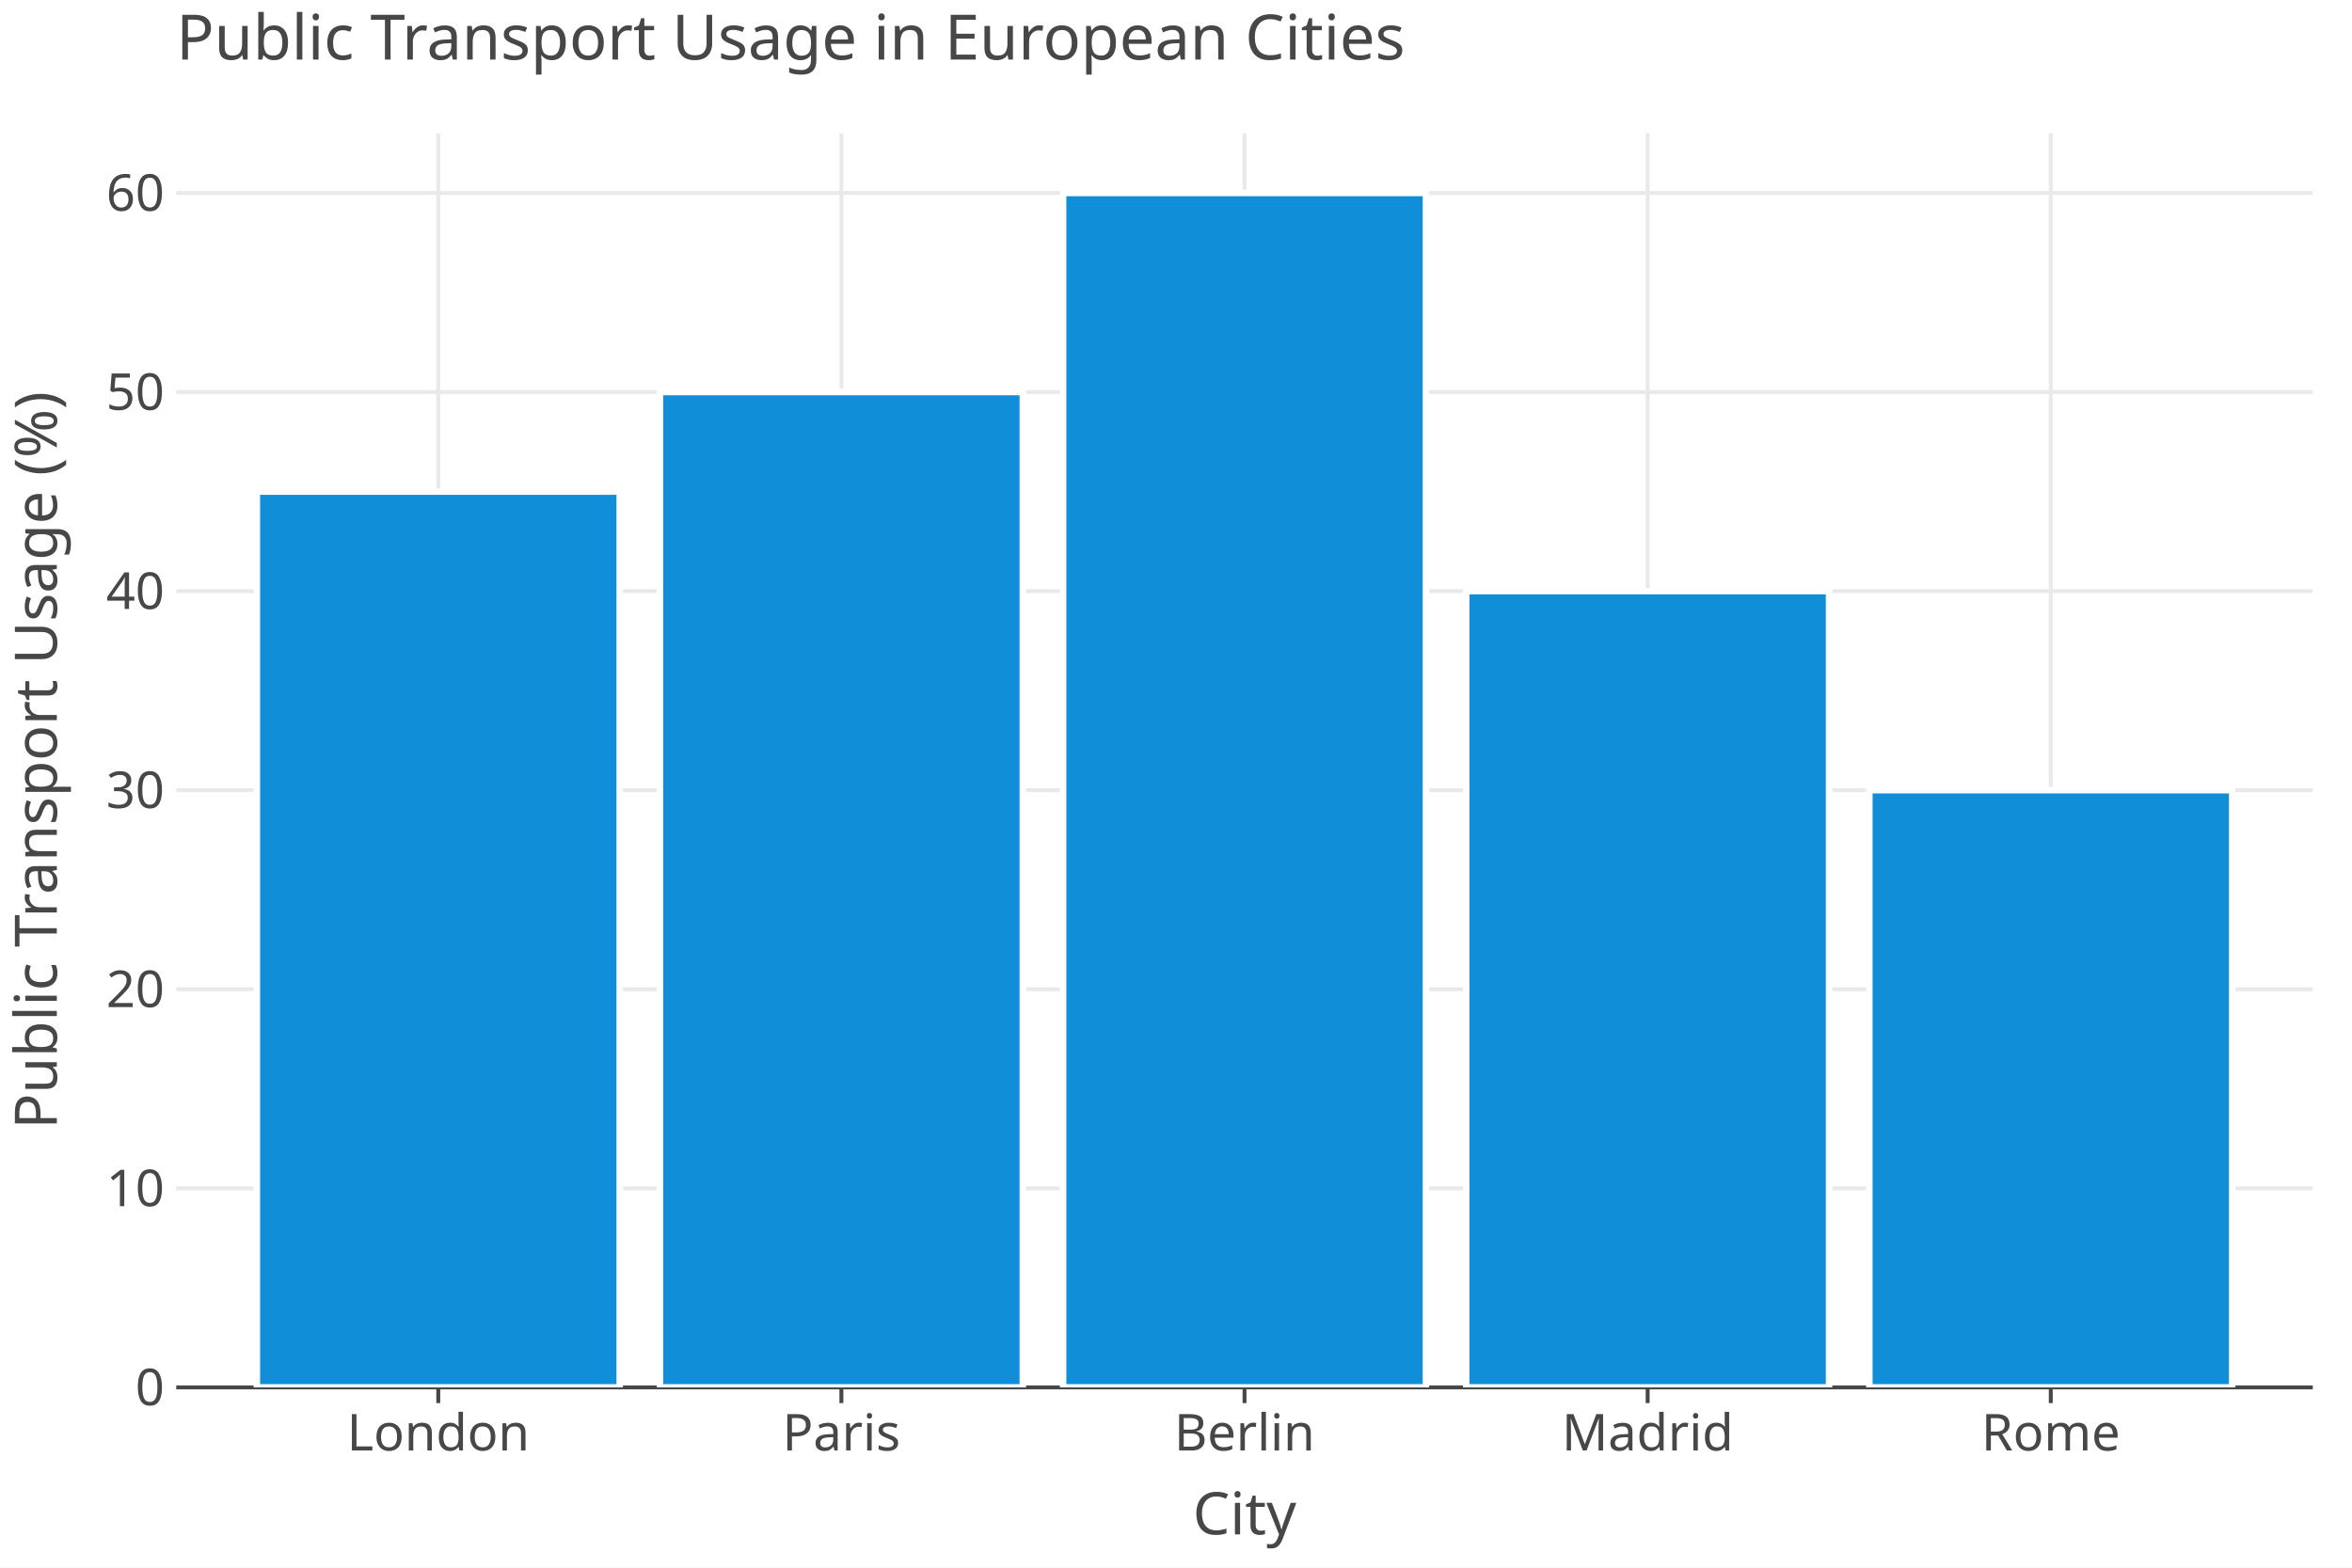
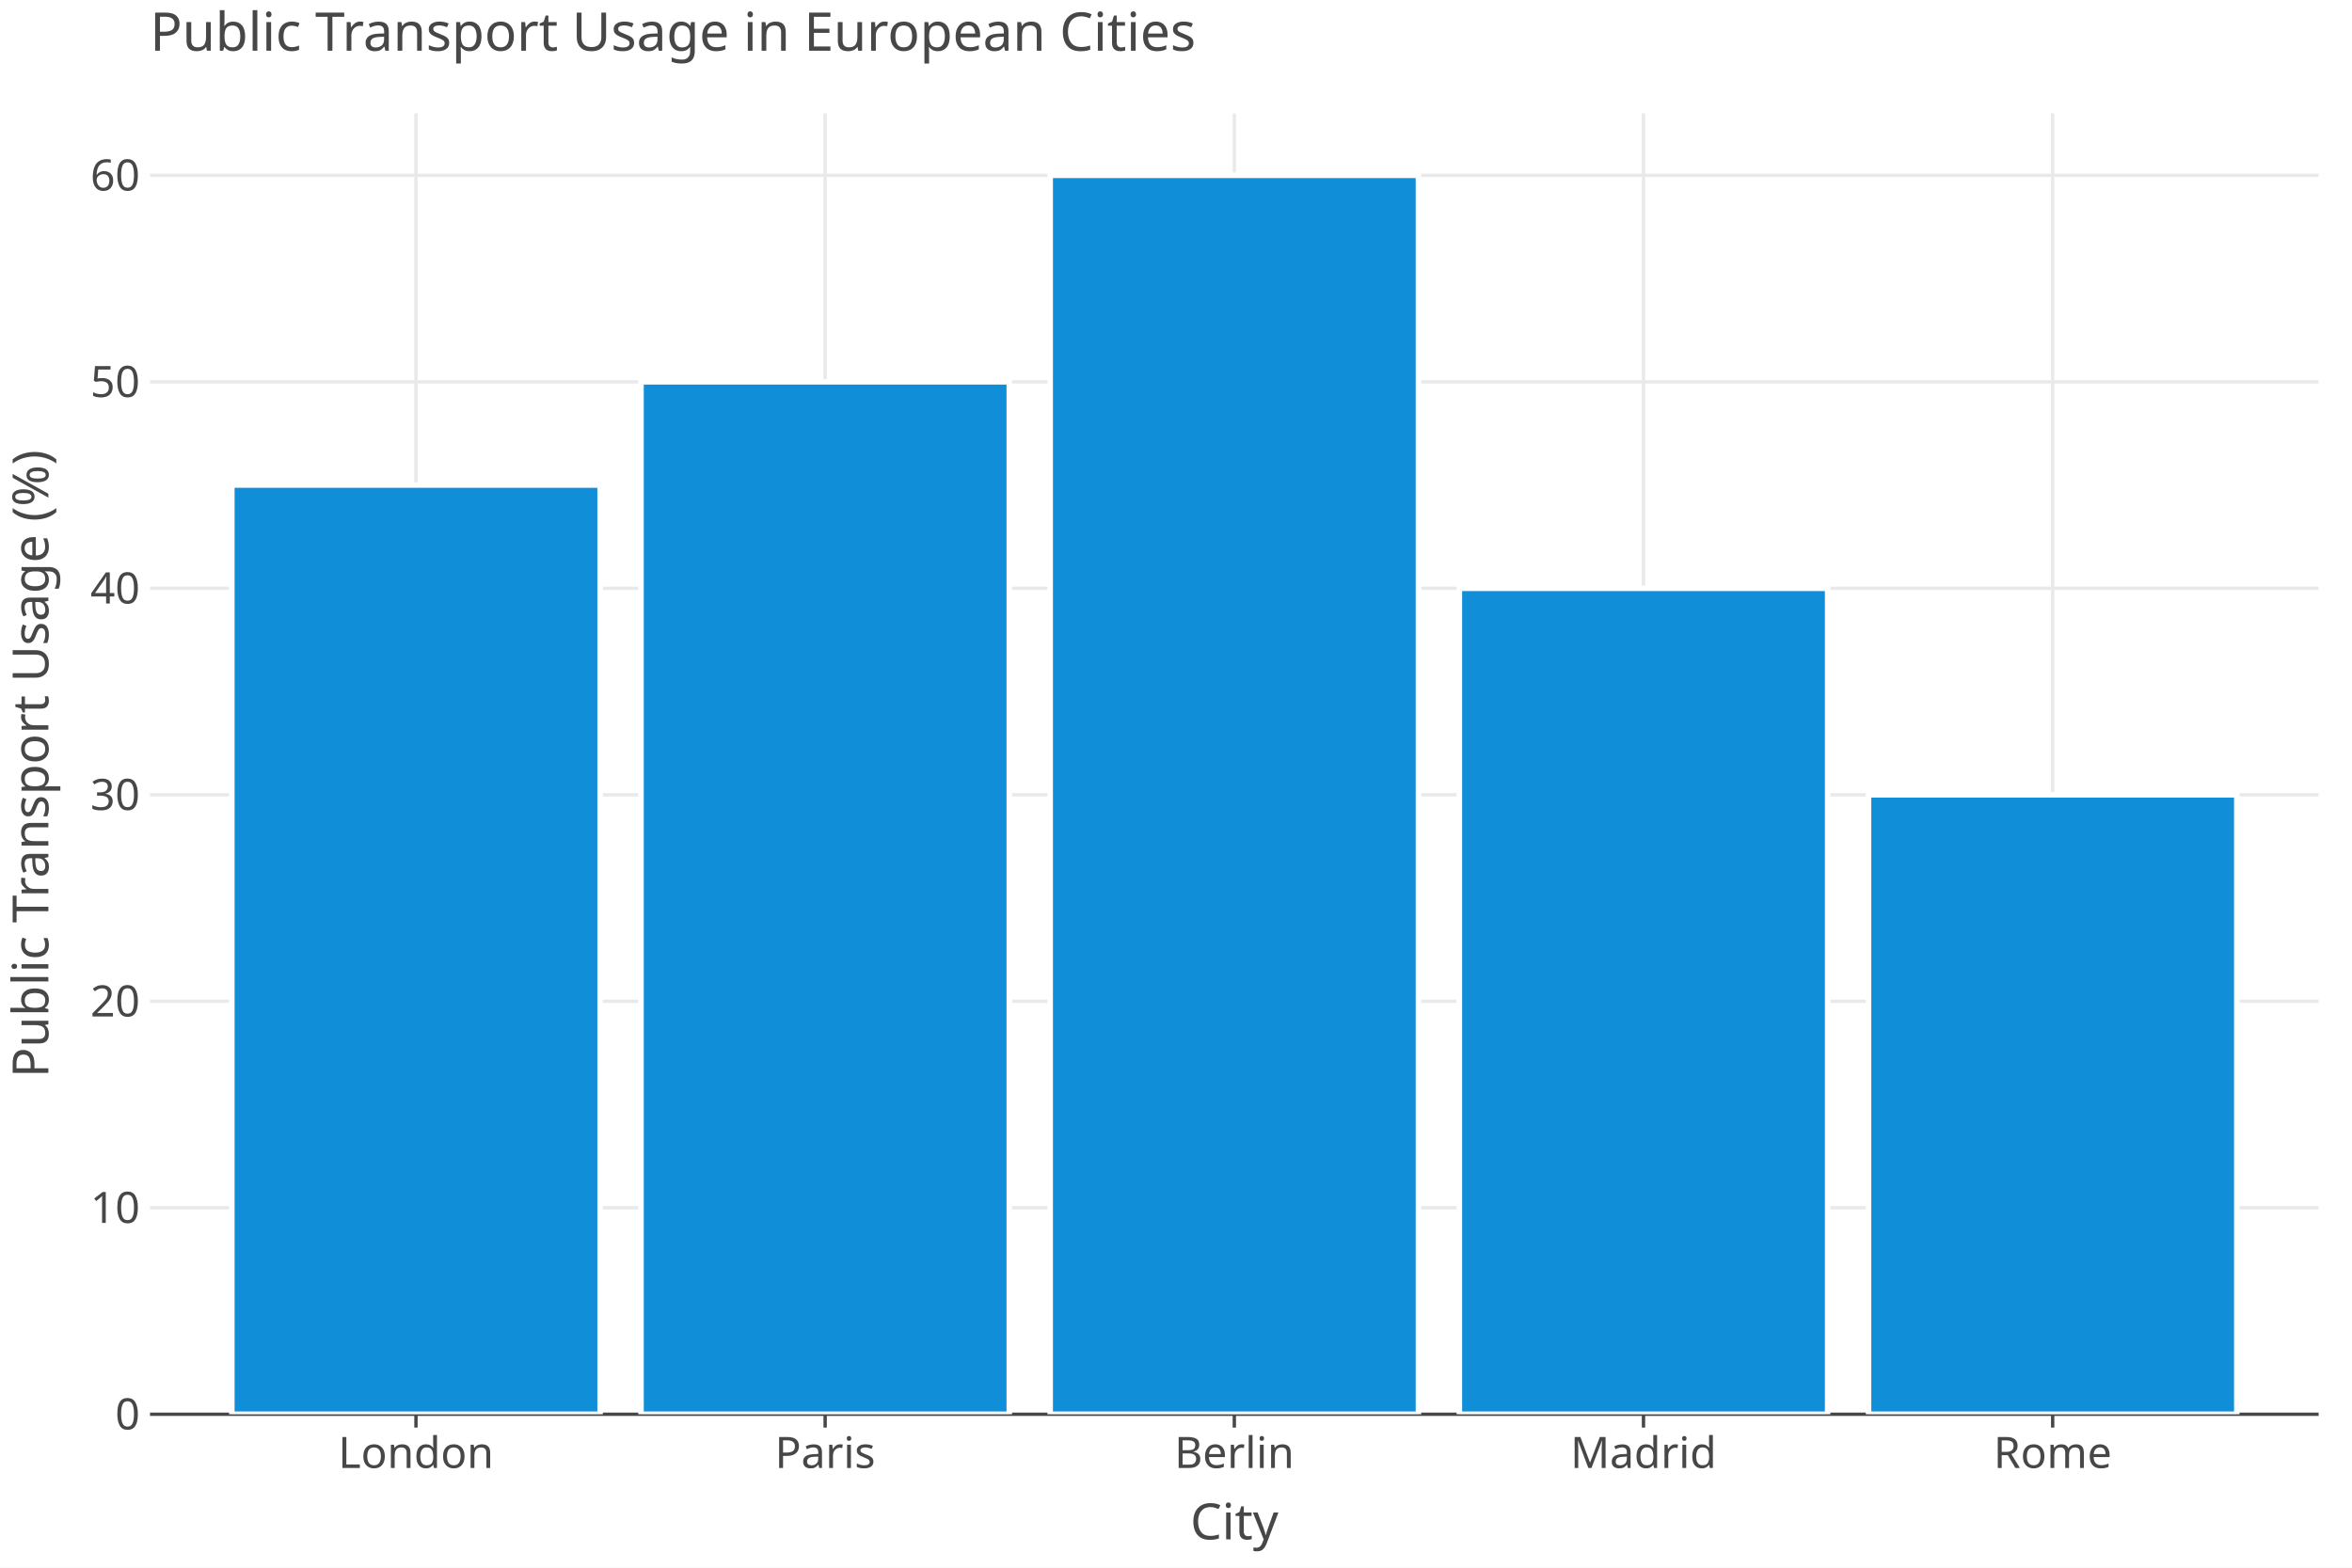
- <svg xmlns="http://www.w3.org/2000/svg" class="plt-container" width="600.0" height="400.0">
+ <svg xmlns="http://www.w3.org/2000/svg" class="plt-container" width="705.0" height="470.0">
  <style type="text/css">
  .plt-container {
   font-family: Lucida Grande, sans-serif;
   user-select: none;
   -webkit-user-select: none;
   -moz-user-select: none;
   -ms-user-select: none;
}
text {
   text-rendering: optimizeLegibility;
}
#xXxprefixXx0 .plot-title {
   fill: #474747;
   font-family: Lucida Grande, sans-serif;
   font-size: 16.0px;
   font-weight: normal;
   font-style: normal;   
}
#xXxprefixXx0 .plot-subtitle {
   fill: #474747;
   font-family: Lucida Grande, sans-serif;
   font-size: 15.0px;
   font-weight: normal;
   font-style: normal;   
}
#xXxprefixXx0 .plot-caption {
   fill: #474747;
   font-family: Lucida Grande, sans-serif;
   font-size: 13.0px;
   font-weight: normal;
   font-style: normal;   
}
#xXxprefixXx0 .legend-title {
   fill: #474747;
   font-family: Lucida Grande, sans-serif;
   font-size: 15.0px;
   font-weight: normal;
   font-style: normal;   
}
#xXxprefixXx0 .legend-item {
   fill: #474747;
   font-family: Lucida Grande, sans-serif;
   font-size: 13.0px;
   font-weight: normal;
   font-style: normal;   
}
#xXxprefixXx0 .axis-title-x {
   fill: #474747;
   font-family: Lucida Grande, sans-serif;
   font-size: 15.0px;
   font-weight: normal;
   font-style: normal;   
}
#xXxprefixXx0 .axis-text-x {
   fill: #474747;
   font-family: Lucida Grande, sans-serif;
   font-size: 13.0px;
   font-weight: normal;
   font-style: normal;   
}
#xXxprefixXx2 .axis-tooltip-text-x {
   fill: #ffffff;
   font-family: Lucida Grande, sans-serif;
   font-size: 13.0px;
   font-weight: normal;
   font-style: normal;   
}
#xXxprefixXx0 .axis-title-y {
   fill: #474747;
   font-family: Lucida Grande, sans-serif;
   font-size: 15.0px;
   font-weight: normal;
   font-style: normal;   
}
#xXxprefixXx0 .axis-text-y {
   fill: #474747;
   font-family: Lucida Grande, sans-serif;
   font-size: 13.0px;
   font-weight: normal;
   font-style: normal;   
}
#xXxprefixXx2 .axis-tooltip-text-y {
   fill: #ffffff;
   font-family: Lucida Grande, sans-serif;
   font-size: 13.0px;
   font-weight: normal;
   font-style: normal;   
}
#xXxprefixXx0 .facet-strip-text-x {
   fill: #474747;
   font-family: Lucida Grande, sans-serif;
   font-size: 13.0px;
   font-weight: normal;
   font-style: normal;   
}
#xXxprefixXx0 .facet-strip-text-y {
   fill: #474747;
   font-family: Lucida Grande, sans-serif;
   font-size: 13.0px;
   font-weight: normal;
   font-style: normal;   
}
#xXxprefixXx2 .tooltip-text {
   fill: #474747;
   font-family: Lucida Grande, sans-serif;
   font-size: 13.0px;
   font-weight: normal;
   font-style: normal;   
}
#xXxprefixXx2 .tooltip-title {
   fill: #474747;
   font-family: Lucida Grande, sans-serif;
   font-size: 13.0px;
   font-weight: bold;
   font-style: normal;   
}
#xXxprefixXx2 .tooltip-label {
   fill: #474747;
   font-family: Lucida Grande, sans-serif;
   font-size: 13.0px;
   font-weight: bold;
   font-style: normal;   
}

  </style>
  <g id="xXxprefixXx0">
-     <path fill-rule="evenodd" fill="rgb(255,255,255)" fill-opacity="1.0" d="M0.0 0.0 L0.0 400.0 L600.0 400.0 L600.0 0.0 Z">
+     <path fill-rule="evenodd" fill="rgb(255,255,255)" fill-opacity="1.0" d="M0.0 0.0 L0.0 470.0 L705.0 470.0 L705.0 0.0 Z">
    </path>
    <g transform="translate(23.0 34.0 ) ">
-       <g transform="translate(21.96121 320.0 ) ">
-         <line x1="66.844" y1="-0.0" x2="66.844" y2="-320.0" stroke="rgb(233,233,233)" stroke-opacity="1.0" stroke-width="1.0">
-         </line>
-         <line x1="169.682" y1="-0.0" x2="169.682" y2="-320.0" stroke="rgb(233,233,233)" stroke-opacity="1.0" stroke-width="1.0">
-         </line>
-         <line x1="272.519" y1="-0.0" x2="272.519" y2="-320.0" stroke="rgb(233,233,233)" stroke-opacity="1.0" stroke-width="1.0">
-         </line>
-         <line x1="375.357" y1="-0.0" x2="375.357" y2="-320.0" stroke="rgb(233,233,233)" stroke-opacity="1.0" stroke-width="1.0">
-         </line>
-         <line x1="478.194" y1="-0.0" x2="478.194" y2="-320.0" stroke="rgb(233,233,233)" stroke-opacity="1.0" stroke-width="1.0">
-         </line>
-         <g transform="translate(66.84438 0.0 ) ">
+       <g transform="translate(21.96121 390.0 ) ">
+         <line x1="79.722" y1="-0.0" x2="79.722" y2="-390.0" stroke="rgb(233,233,233)" stroke-opacity="1.0" stroke-width="1.0">
+         </line>
+         <line x1="202.371" y1="-0.0" x2="202.371" y2="-390.0" stroke="rgb(233,233,233)" stroke-opacity="1.0" stroke-width="1.0">
+         </line>
+         <line x1="325.019" y1="-0.0" x2="325.019" y2="-390.0" stroke="rgb(233,233,233)" stroke-opacity="1.0" stroke-width="1.0">
+         </line>
+         <line x1="447.668" y1="-0.0" x2="447.668" y2="-390.0" stroke="rgb(233,233,233)" stroke-opacity="1.0" stroke-width="1.0">
+         </line>
+         <line x1="570.317" y1="-0.0" x2="570.317" y2="-390.0" stroke="rgb(233,233,233)" stroke-opacity="1.0" stroke-width="1.0">
+         </line>
+         <g transform="translate(79.72174 0.0 ) ">
          <line stroke-width="1.0" stroke="rgb(71,71,71)" stroke-opacity="1.0" x2="0.0" y2="4.0">
          </line>
          <g transform="translate(0.0 7.0 ) ">
            <text class="axis-text-x" text-anchor="middle" dy="0.7em">
            London
            </text>
          </g>
        </g>
-         <g transform="translate(169.6819 0.0 ) ">
+         <g transform="translate(202.3706 0.0 ) ">
          <line stroke-width="1.0" stroke="rgb(71,71,71)" stroke-opacity="1.0" x2="0.0" y2="4.0">
          </line>
          <g transform="translate(0.0 7.0 ) ">
            <text class="axis-text-x" text-anchor="middle" dy="0.7em">
            Paris
            </text>
          </g>
        </g>
-         <g transform="translate(272.5194 0.0 ) ">
+         <g transform="translate(325.0194 0.0 ) ">
          <line stroke-width="1.0" stroke="rgb(71,71,71)" stroke-opacity="1.0" x2="0.0" y2="4.0">
          </line>
          <g transform="translate(0.0 7.0 ) ">
            <text class="axis-text-x" text-anchor="middle" dy="0.7em">
            Berlin
            </text>
          </g>
        </g>
-         <g transform="translate(375.3569 0.0 ) ">
+         <g transform="translate(447.6682 0.0 ) ">
          <line stroke-width="1.0" stroke="rgb(71,71,71)" stroke-opacity="1.0" x2="0.0" y2="4.0">
          </line>
          <g transform="translate(0.0 7.0 ) ">
            <text class="axis-text-x" text-anchor="middle" dy="0.7em">
            Madrid
            </text>
          </g>
        </g>
-         <g transform="translate(478.1944 0.0 ) ">
+         <g transform="translate(570.3171 0.0 ) ">
          <line stroke-width="1.0" stroke="rgb(71,71,71)" stroke-opacity="1.0" x2="0.0" y2="4.0">
          </line>
          <g transform="translate(0.0 7.0 ) ">
            <text class="axis-text-x" text-anchor="middle" dy="0.7em">
            Rome
            </text>
          </g>
        </g>
-         <line x1="0.0" y1="0.0" x2="545.039" y2="0.0" stroke-width="1.0" stroke="rgb(71,71,71)" stroke-opacity="1.0">
+         <line x1="0.0" y1="0.0" x2="650.039" y2="0.0" stroke-width="1.0" stroke="rgb(71,71,71)" stroke-opacity="1.0">
        </line>
      </g>
      <g transform="translate(21.96121 0.0 ) ">
-         <line x1="0.0" y1="269.206" x2="545.039" y2="269.206" stroke="rgb(233,233,233)" stroke-opacity="1.0" stroke-width="1.0">
-         </line>
-         <line x1="0.0" y1="218.413" x2="545.039" y2="218.413" stroke="rgb(233,233,233)" stroke-opacity="1.0" stroke-width="1.0">
-         </line>
-         <line x1="0.0" y1="167.619" x2="545.039" y2="167.619" stroke="rgb(233,233,233)" stroke-opacity="1.0" stroke-width="1.0">
-         </line>
-         <line x1="0.0" y1="116.825" x2="545.039" y2="116.825" stroke="rgb(233,233,233)" stroke-opacity="1.0" stroke-width="1.0">
-         </line>
-         <line x1="0.0" y1="66.032" x2="545.039" y2="66.032" stroke="rgb(233,233,233)" stroke-opacity="1.0" stroke-width="1.0">
-         </line>
-         <line x1="0.0" y1="15.238" x2="545.039" y2="15.238" stroke="rgb(233,233,233)" stroke-opacity="1.0" stroke-width="1.0">
-         </line>
-         <g transform="translate(0.0 320.0 ) ">
+         <line x1="0.0" y1="328.095" x2="650.039" y2="328.095" stroke="rgb(233,233,233)" stroke-opacity="1.0" stroke-width="1.0">
+         </line>
+         <line x1="0.0" y1="266.19" x2="650.039" y2="266.19" stroke="rgb(233,233,233)" stroke-opacity="1.0" stroke-width="1.0">
+         </line>
+         <line x1="0.0" y1="204.286" x2="650.039" y2="204.286" stroke="rgb(233,233,233)" stroke-opacity="1.0" stroke-width="1.0">
+         </line>
+         <line x1="0.0" y1="142.381" x2="650.039" y2="142.381" stroke="rgb(233,233,233)" stroke-opacity="1.0" stroke-width="1.0">
+         </line>
+         <line x1="0.0" y1="80.476" x2="650.039" y2="80.476" stroke="rgb(233,233,233)" stroke-opacity="1.0" stroke-width="1.0">
+         </line>
+         <line x1="0.0" y1="18.571" x2="650.039" y2="18.571" stroke="rgb(233,233,233)" stroke-opacity="1.0" stroke-width="1.0">
+         </line>
+         <g transform="translate(0.0 390.0 ) ">
          <g transform="translate(-3.0 0.0 ) ">
            <text class="axis-text-y" text-anchor="end" dy="0.35em">
            0
            </text>
          </g>
        </g>
-         <g transform="translate(0.0 269.2063 ) ">
+         <g transform="translate(0.0 328.0952 ) ">
          <g transform="translate(-3.0 0.0 ) ">
            <text class="axis-text-y" text-anchor="end" dy="0.35em">
            10
            </text>
          </g>
        </g>
-         <g transform="translate(0.0 218.4127 ) ">
+         <g transform="translate(0.0 266.1905 ) ">
          <g transform="translate(-3.0 0.0 ) ">
            <text class="axis-text-y" text-anchor="end" dy="0.35em">
            20
            </text>
          </g>
        </g>
-         <g transform="translate(0.0 167.619 ) ">
+         <g transform="translate(0.0 204.2857 ) ">
          <g transform="translate(-3.0 0.0 ) ">
            <text class="axis-text-y" text-anchor="end" dy="0.35em">
            30
            </text>
          </g>
        </g>
-         <g transform="translate(0.0 116.8254 ) ">
+         <g transform="translate(0.0 142.381 ) ">
          <g transform="translate(-3.0 0.0 ) ">
            <text class="axis-text-y" text-anchor="end" dy="0.35em">
            40
            </text>
          </g>
        </g>
-         <g transform="translate(0.0 66.03175 ) ">
+         <g transform="translate(0.0 80.47619 ) ">
          <g transform="translate(-3.0 0.0 ) ">
            <text class="axis-text-y" text-anchor="end" dy="0.35em">
            50
            </text>
          </g>
        </g>
-         <g transform="translate(0.0 15.2381 ) ">
+         <g transform="translate(0.0 18.57143 ) ">
          <g transform="translate(-3.0 0.0 ) ">
            <text class="axis-text-y" text-anchor="end" dy="0.35em">
            60
            </text>
          </g>
        </g>
      </g>
-       <g transform="translate(21.96121 0.0 ) " clip-path="url(#xXxprefixXx1)" clip-bounds-jfx="[rect (0.0, 0.0), (545.039, 320.0)]">
+       <g transform="translate(21.96121 0.0 ) " clip-path="url(#xXxprefixXx1)" clip-bounds-jfx="[rect (0.0, 0.0), (650.039, 390.0)]">
        <defs>
          <clipPath id="xXxprefixXx1">
-             <rect x="0.0" y="0.0" width="545.039" height="320.0">
+             <rect x="0.0" y="0.0" width="650.039" height="390.0">
            </rect>
          </clipPath>
        </defs>
-         <rect x="431.918" y="167.619" height="152.381" width="92.554" stroke="rgb(255,255,255)" stroke-opacity="1.0" fill="rgb(17,142,216)" fill-opacity="1.0" stroke-width="1.65">
-         </rect>
-         <rect x="329.08" y="116.825" height="203.175" width="92.554" stroke="rgb(255,255,255)" stroke-opacity="1.0" fill="rgb(17,142,216)" fill-opacity="1.0" stroke-width="1.65">
-         </rect>
-         <rect x="226.243" y="15.238" height="304.762" width="92.554" stroke="rgb(255,255,255)" stroke-opacity="1.0" fill="rgb(17,142,216)" fill-opacity="1.0" stroke-width="1.65">
-         </rect>
-         <rect x="123.405" y="66.032" height="253.968" width="92.554" stroke="rgb(255,255,255)" stroke-opacity="1.0" fill="rgb(17,142,216)" fill-opacity="1.0" stroke-width="1.65">
-         </rect>
-         <rect x="20.568" y="91.429" height="228.571" width="92.554" stroke="rgb(255,255,255)" stroke-opacity="1.0" fill="rgb(17,142,216)" fill-opacity="1.0" stroke-width="1.65">
+         <rect x="515.125" y="204.286" height="185.714" width="110.384" stroke="rgb(255,255,255)" stroke-opacity="1.0" fill="rgb(17,142,216)" fill-opacity="1.0" stroke-width="1.65">
+         </rect>
+         <rect x="392.476" y="142.381" height="247.619" width="110.384" stroke="rgb(255,255,255)" stroke-opacity="1.0" fill="rgb(17,142,216)" fill-opacity="1.0" stroke-width="1.65">
+         </rect>
+         <rect x="269.827" y="18.571" height="371.429" width="110.384" stroke="rgb(255,255,255)" stroke-opacity="1.0" fill="rgb(17,142,216)" fill-opacity="1.0" stroke-width="1.65">
+         </rect>
+         <rect x="147.179" y="80.476" height="309.524" width="110.384" stroke="rgb(255,255,255)" stroke-opacity="1.0" fill="rgb(17,142,216)" fill-opacity="1.0" stroke-width="1.65">
+         </rect>
+         <rect x="24.53" y="111.429" height="278.571" width="110.384" stroke="rgb(255,255,255)" stroke-opacity="1.0" fill="rgb(17,142,216)" fill-opacity="1.0" stroke-width="1.65">
        </rect>
      </g>
    </g>
    <g transform="translate(44.96121 15.2 ) ">
      <text class="plot-title" y="0.0">
      Public Transport Usage in European Cities
      </text>
    </g>
-     <g transform="translate(14.5 194.0 ) rotate(-90.0 ) ">
+     <g transform="translate(14.5 229.0 ) rotate(-90.0 ) ">
      <text class="axis-title-y" y="0.0" text-anchor="middle">
      Public Transport Usage (%)
      </text>
    </g>
-     <g transform="translate(317.4806 391.5 ) ">
+     <g transform="translate(369.9806 461.5 ) ">
      <text class="axis-title-x" y="0.0" text-anchor="middle">
      City
      </text>
    </g>
-     <path fill="rgb(0,0,0)" fill-opacity="0.0" stroke="rgb(71,71,71)" stroke-opacity="1.0" stroke-width="0.0" d="M0.0 0.0 L0.0 400.0 L600.0 400.0 L600.0 0.0 Z">
+     <path fill="rgb(0,0,0)" fill-opacity="0.0" stroke="rgb(71,71,71)" stroke-opacity="1.0" stroke-width="0.0" d="M0.0 0.0 L0.0 470.0 L705.0 470.0 L705.0 0.0 Z">
    </path>
  </g>
  <g id="xXxprefixXx2">
  </g>
</svg>
